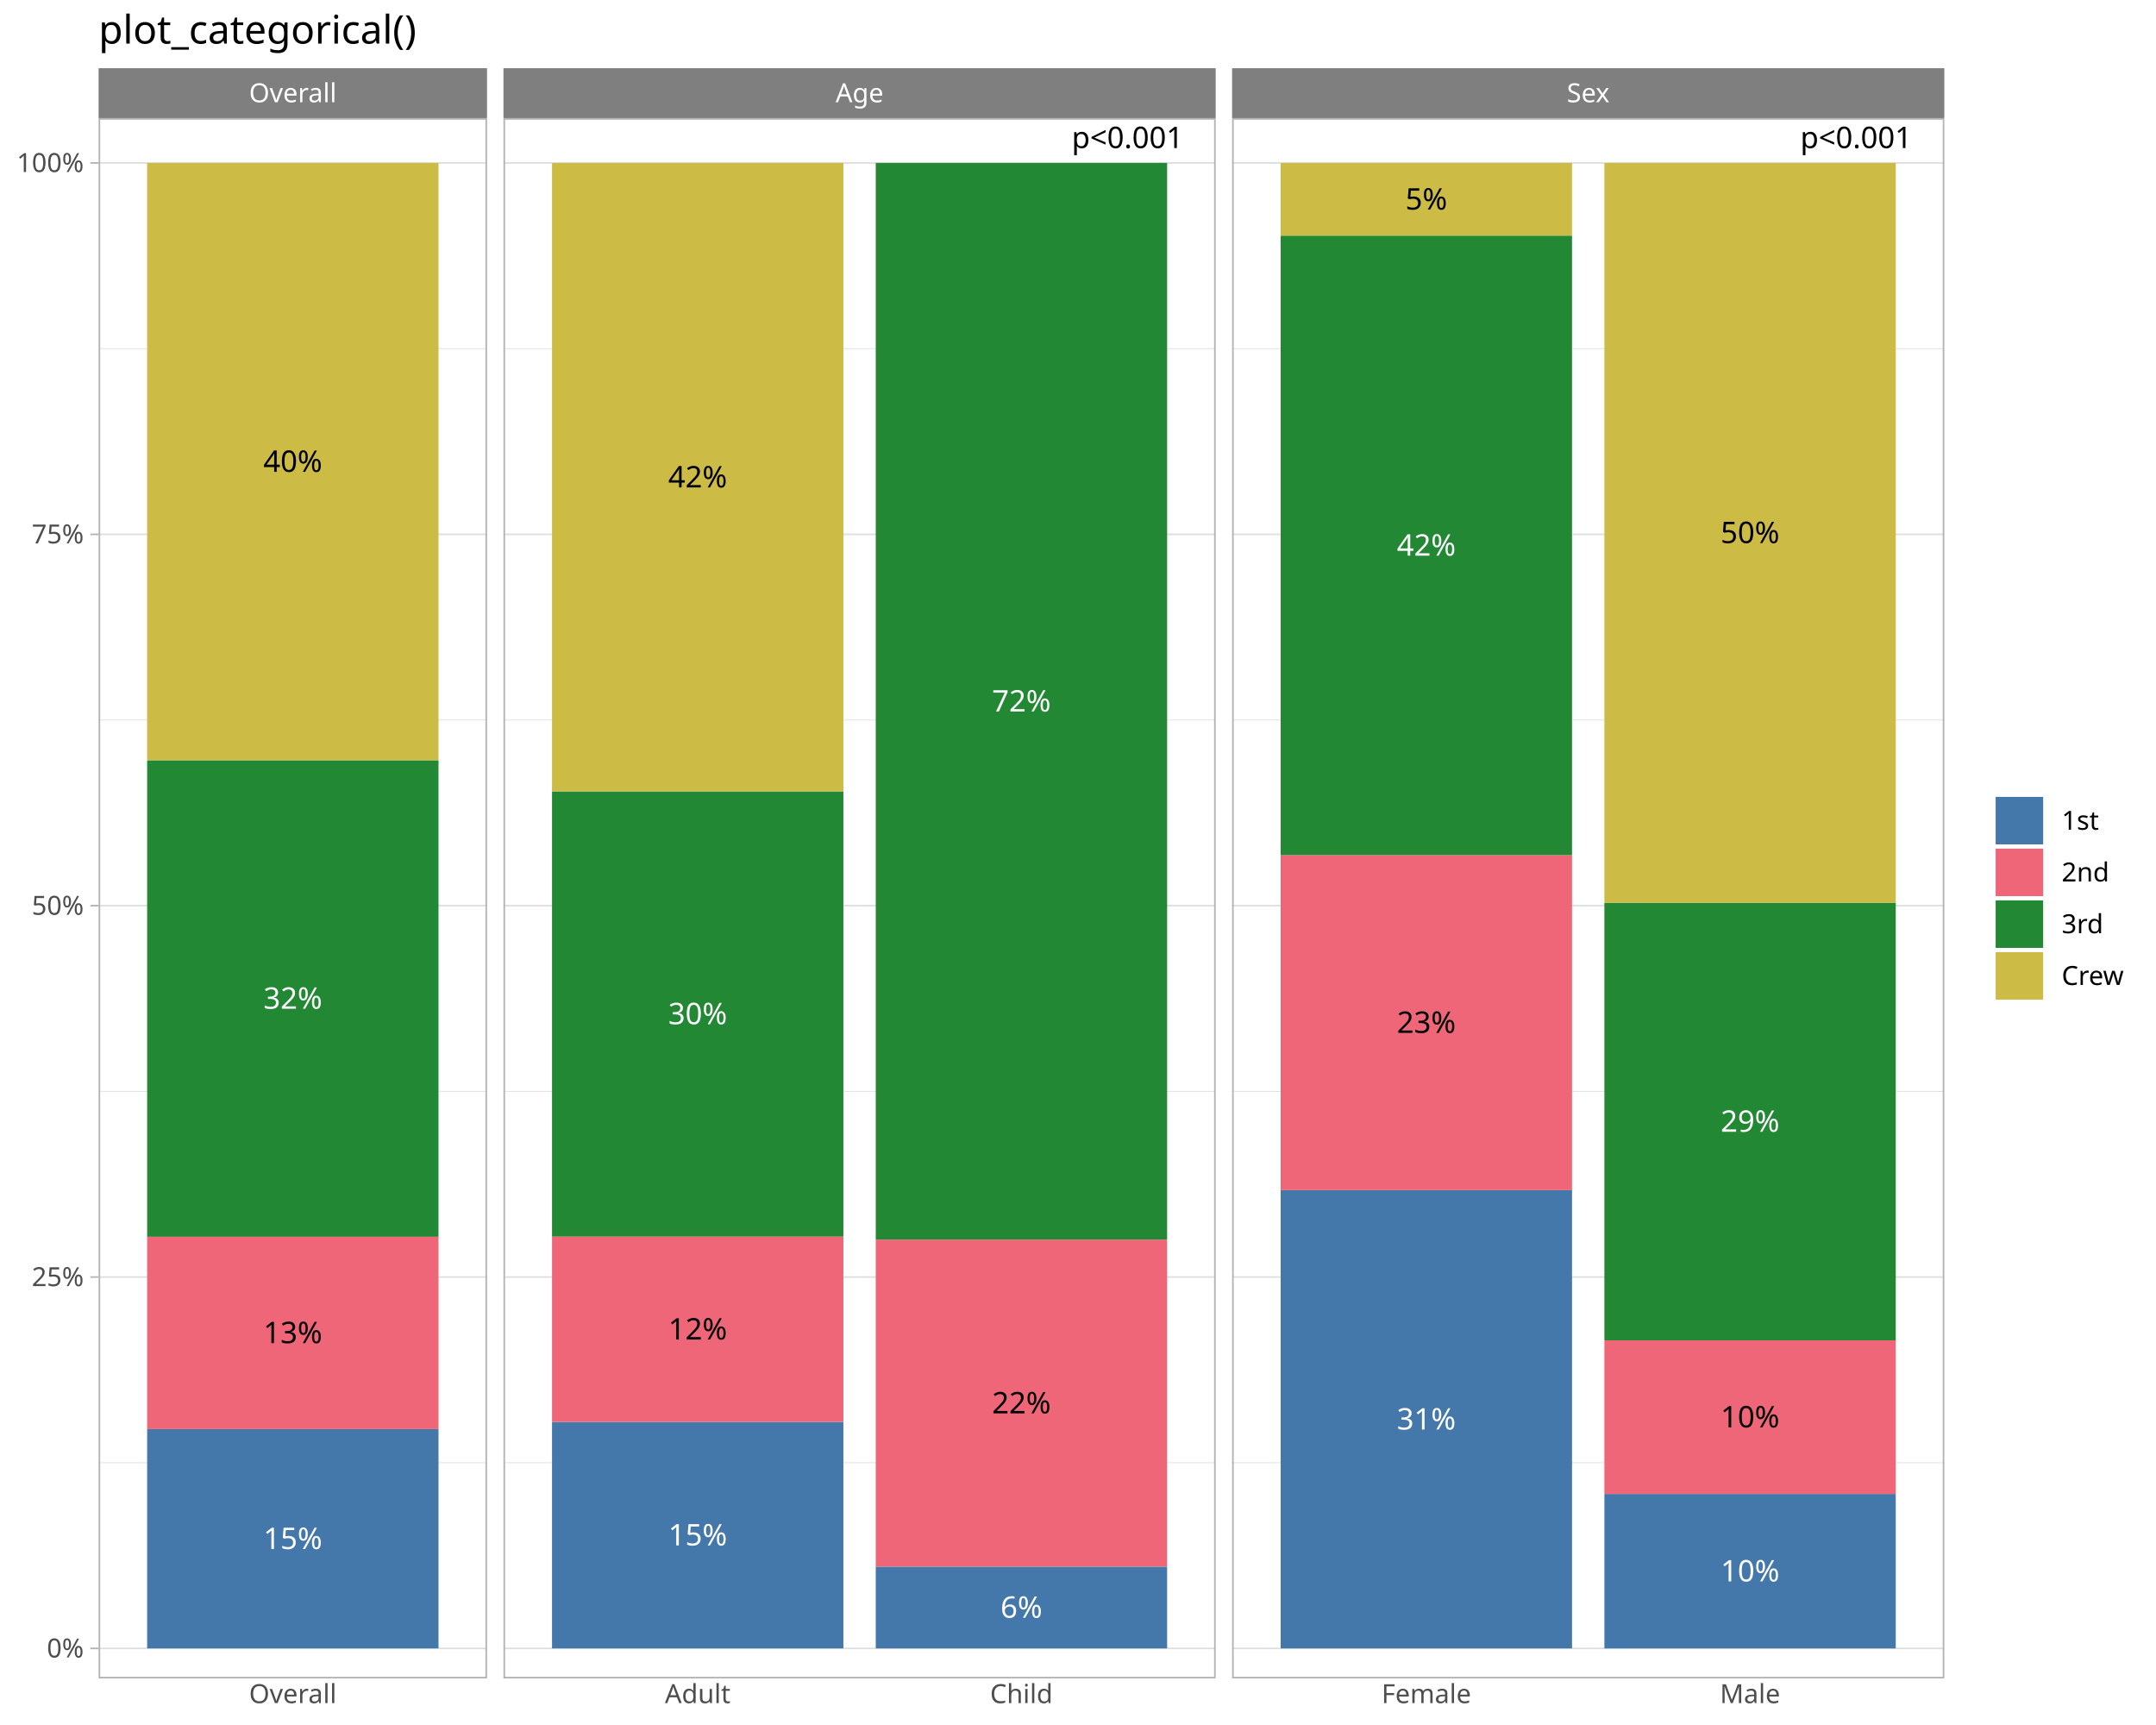
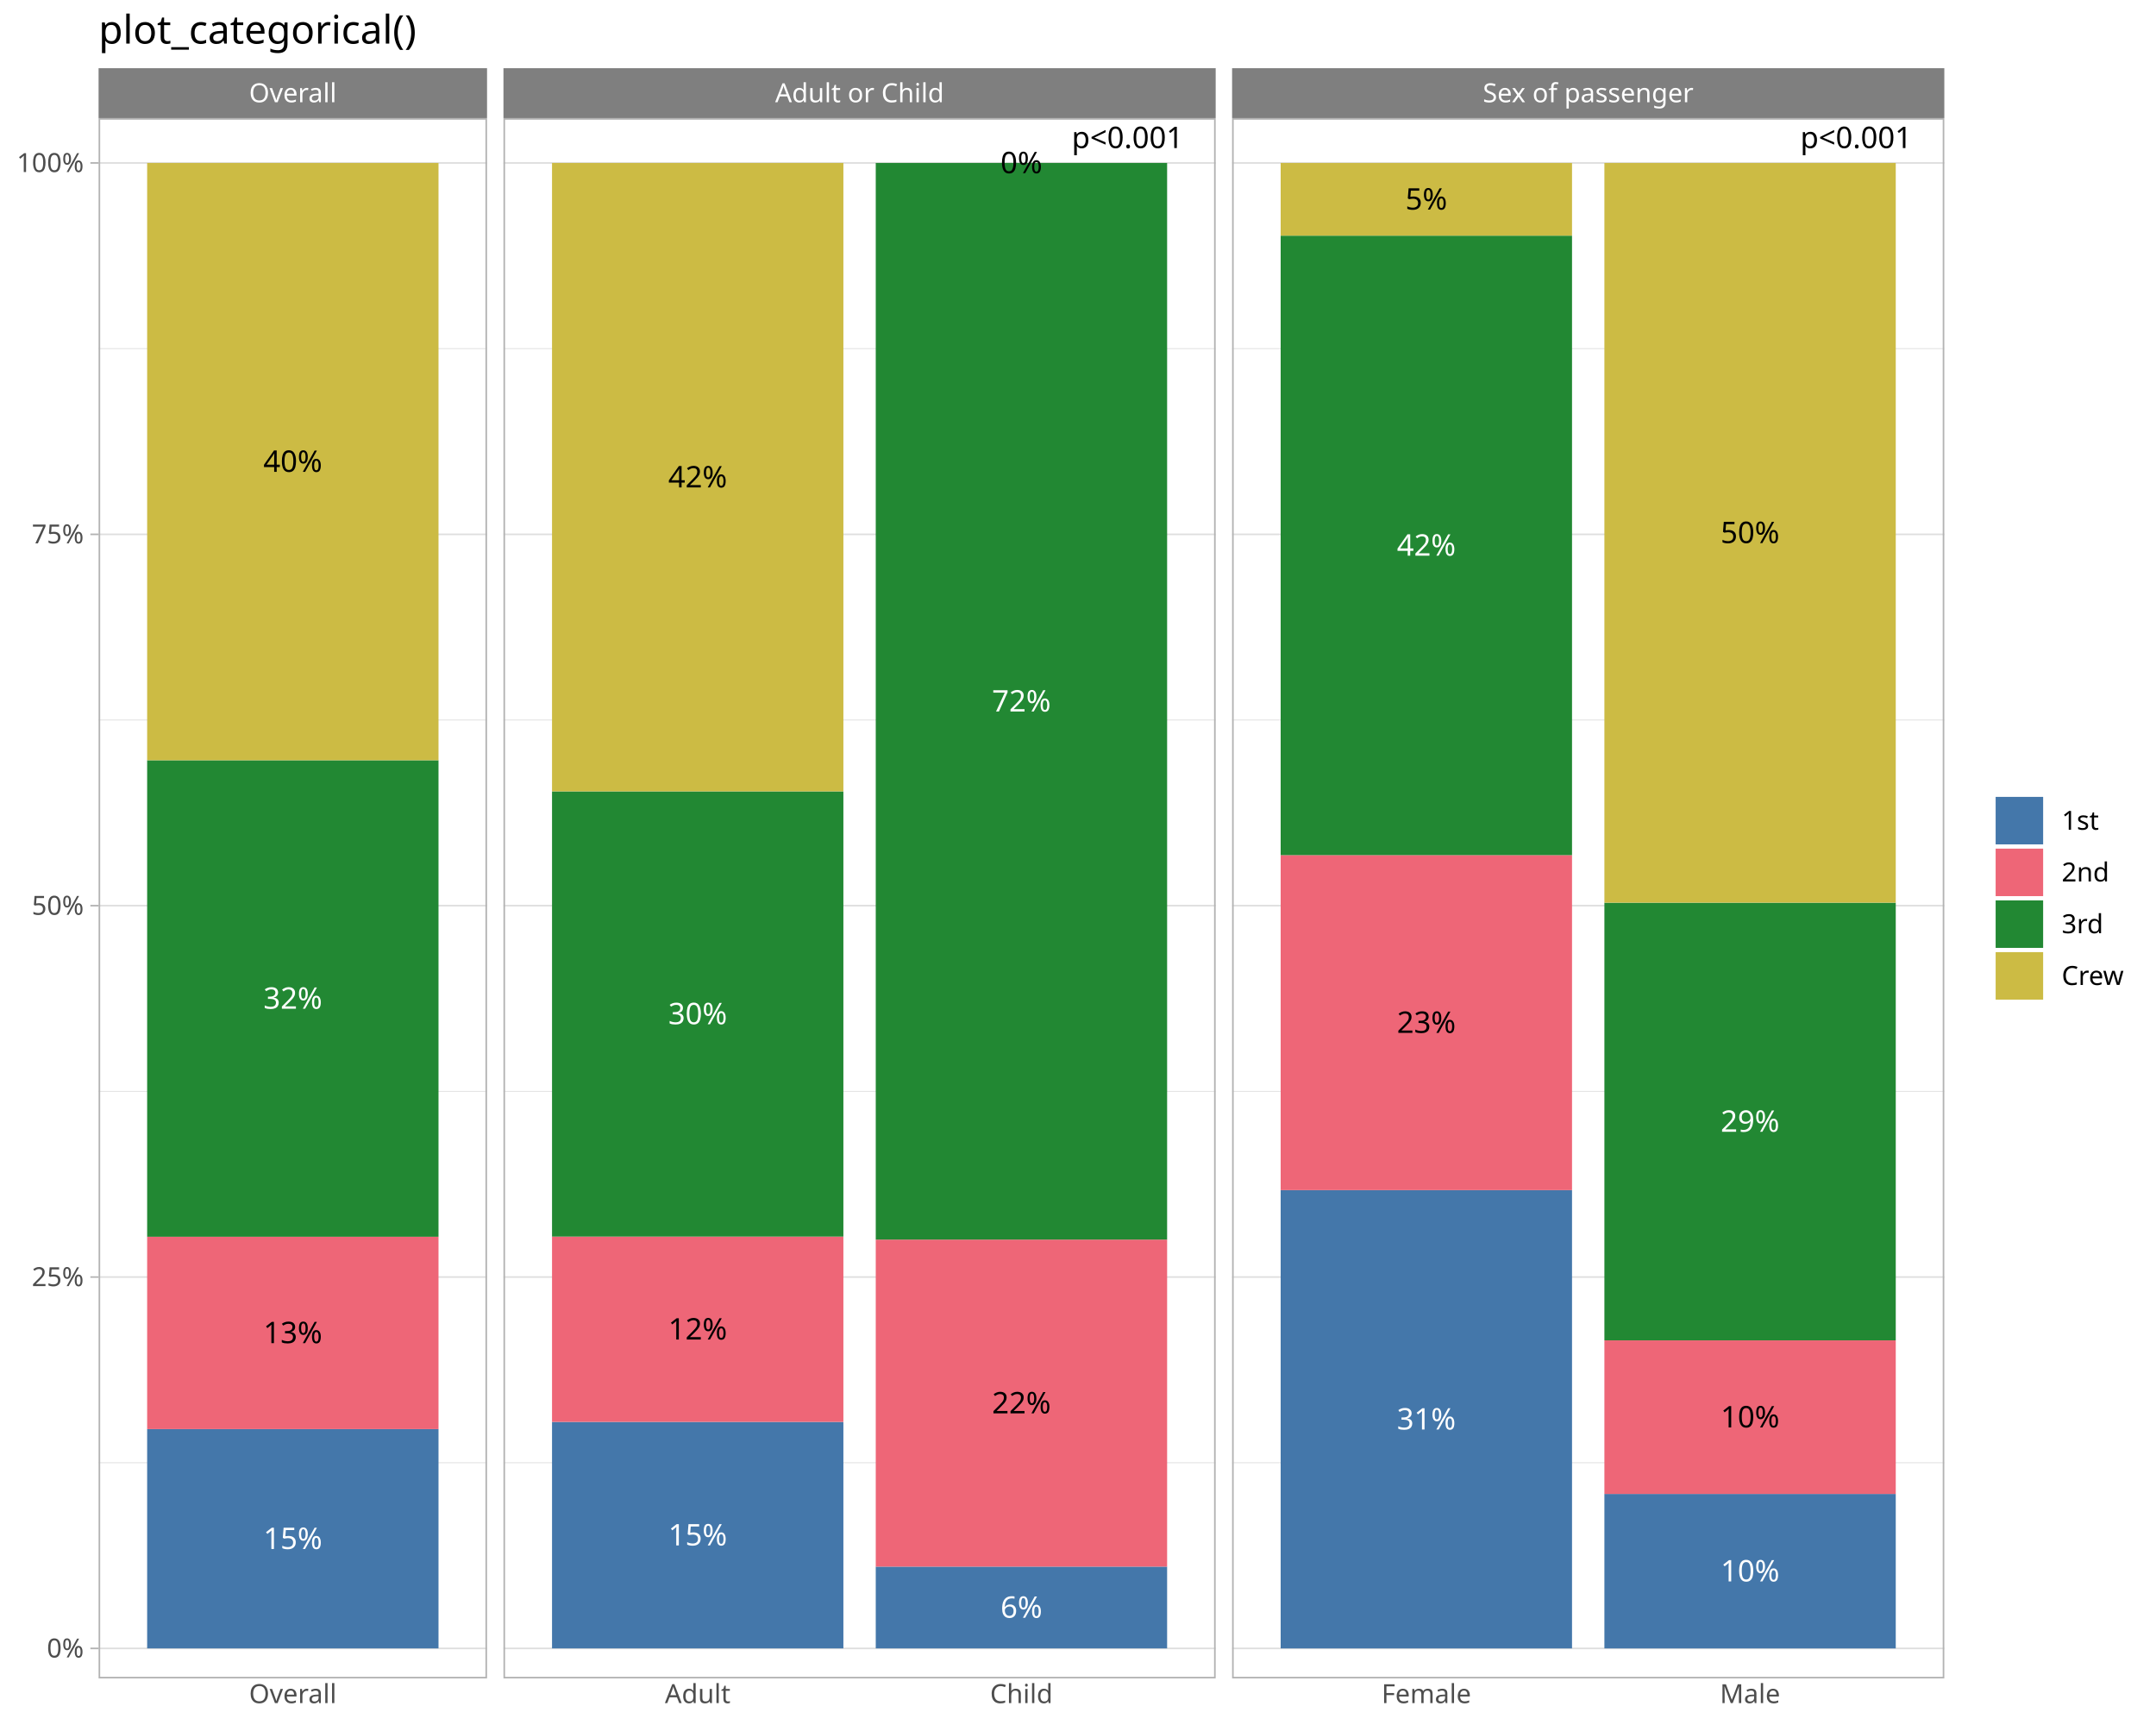
<svg xmlns="http://www.w3.org/2000/svg" class="svglite" data-engine-version="2.0" width="720.00pt" height="576.00pt" viewBox="0 0 720.00 576.00">
  <defs>
    <style type="text/css">
    .svglite line, .svglite polyline, .svglite polygon, .svglite path, .svglite rect, .svglite circle {
      fill: none;
      stroke: #000000;
      stroke-linecap: round;
      stroke-linejoin: round;
      stroke-miterlimit: 10.00;
    }
  </style>
  </defs>
  <rect width="100%" height="100%" style="stroke: none; fill: #FFFFFF;" />
  <defs>
    <clipPath id="cpMC4wMHw3MjAuMDB8MC4wMHw1NzYuMDA=">
      <rect x="0.00" y="0.00" width="720.00" height="576.00" />
    </clipPath>
  </defs>
  <g clip-path="url(#cpMC4wMHw3MjAuMDB8MC4wMHw1NzYuMDA=)">
    <rect x="0.00" y="0.00" width="720.00" height="576.00" style="stroke-width: 1.07; stroke: #FFFFFF; fill: #FFFFFF;" />
  </g>
  <defs>
    <clipPath id="cpMzIuOTJ8MTYyLjY1fDM5LjQzfDU2MC40NQ==">
      <rect x="32.92" y="39.43" width="129.73" height="521.01" />
    </clipPath>
  </defs>
  <g clip-path="url(#cpMzIuOTJ8MTYyLjY1fDM5LjQzfDU2MC40NQ==)">
    <rect x="32.92" y="39.43" width="129.73" height="521.01" style="stroke-width: 1.07; stroke: none; fill: #FFFFFF;" />
    <polyline points="32.92,488.42 162.65,488.42 " style="stroke-width: 0.27; stroke: #DEDEDE; stroke-linecap: butt;" />
    <polyline points="32.92,364.42 162.65,364.42 " style="stroke-width: 0.27; stroke: #DEDEDE; stroke-linecap: butt;" />
    <polyline points="32.92,240.42 162.65,240.42 " style="stroke-width: 0.27; stroke: #DEDEDE; stroke-linecap: butt;" />
    <polyline points="32.92,116.41 162.65,116.41 " style="stroke-width: 0.27; stroke: #DEDEDE; stroke-linecap: butt;" />
    <polyline points="32.92,550.43 162.65,550.43 " style="stroke-width: 0.53; stroke: #DEDEDE; stroke-linecap: butt;" />
    <polyline points="32.92,426.42 162.65,426.42 " style="stroke-width: 0.53; stroke: #DEDEDE; stroke-linecap: butt;" />
    <polyline points="32.92,302.42 162.65,302.42 " style="stroke-width: 0.53; stroke: #DEDEDE; stroke-linecap: butt;" />
    <polyline points="32.92,178.42 162.65,178.42 " style="stroke-width: 0.53; stroke: #DEDEDE; stroke-linecap: butt;" />
    <polyline points="32.92,54.41 162.65,54.41 " style="stroke-width: 0.53; stroke: #DEDEDE; stroke-linecap: butt;" />
    <rect x="49.14" y="477.18" width="97.30" height="73.24" style="stroke-width: 1.07; stroke: none; stroke-linecap: butt; stroke-linejoin: miter; fill: #4477AA;" />
    <rect x="49.14" y="412.96" width="97.30" height="64.23" style="stroke-width: 1.07; stroke: none; stroke-linecap: butt; stroke-linejoin: miter; fill: #EE6677;" />
    <rect x="49.14" y="253.86" width="97.30" height="159.10" style="stroke-width: 1.07; stroke: none; stroke-linecap: butt; stroke-linejoin: miter; fill: #228833;" />
    <rect x="49.14" y="54.41" width="97.30" height="199.44" style="stroke-width: 1.07; stroke: none; stroke-linecap: butt; stroke-linejoin: miter; fill: #CCBB44;" />
    <text x="97.79" y="517.23" text-anchor="middle" style="font-size: 9.96px; fill: #FFFFFF; font-family: sans;" textLength="19.93px" lengthAdjust="spacingAndGlyphs">15%</text>
    <text x="97.79" y="448.50" text-anchor="middle" style="font-size: 9.96px; font-family: sans;" textLength="19.93px" lengthAdjust="spacingAndGlyphs">13%</text>
    <text x="97.79" y="336.83" text-anchor="middle" style="font-size: 9.96px; fill: #FFFFFF; font-family: sans;" textLength="19.93px" lengthAdjust="spacingAndGlyphs">32%</text>
    <text x="97.79" y="157.56" text-anchor="middle" style="font-size: 9.96px; font-family: sans;" textLength="19.93px" lengthAdjust="spacingAndGlyphs">40%</text>
    <rect x="32.92" y="39.43" width="129.73" height="521.01" style="stroke-width: 1.07; stroke: #B3B3B3;" />
  </g>
  <g clip-path="url(#cpMC4wMHw3MjAuMDB8MC4wMHw1NzYuMDA=)">
</g>
  <defs>
    <clipPath id="cpMTY4LjEzfDQwNS45OHwzOS40M3w1NjAuNDU=">
      <rect x="168.13" y="39.43" width="237.85" height="521.01" />
    </clipPath>
  </defs>
  <g clip-path="url(#cpMTY4LjEzfDQwNS45OHwzOS40M3w1NjAuNDU=)">
    <rect x="168.13" y="39.43" width="237.85" height="521.01" style="stroke-width: 1.07; stroke: none; fill: #FFFFFF;" />
    <polyline points="168.13,488.42 405.98,488.42 " style="stroke-width: 0.27; stroke: #DEDEDE; stroke-linecap: butt;" />
    <polyline points="168.13,364.42 405.98,364.42 " style="stroke-width: 0.27; stroke: #DEDEDE; stroke-linecap: butt;" />
    <polyline points="168.13,240.42 405.98,240.42 " style="stroke-width: 0.27; stroke: #DEDEDE; stroke-linecap: butt;" />
    <polyline points="168.13,116.41 405.98,116.41 " style="stroke-width: 0.27; stroke: #DEDEDE; stroke-linecap: butt;" />
    <polyline points="168.13,550.43 405.98,550.43 " style="stroke-width: 0.53; stroke: #DEDEDE; stroke-linecap: butt;" />
    <polyline points="168.13,426.42 405.98,426.42 " style="stroke-width: 0.53; stroke: #DEDEDE; stroke-linecap: butt;" />
    <polyline points="168.13,302.42 405.98,302.42 " style="stroke-width: 0.53; stroke: #DEDEDE; stroke-linecap: butt;" />
    <polyline points="168.13,178.42 405.98,178.42 " style="stroke-width: 0.53; stroke: #DEDEDE; stroke-linecap: butt;" />
    <polyline points="168.13,54.41 405.98,54.41 " style="stroke-width: 0.53; stroke: #DEDEDE; stroke-linecap: butt;" />
    <rect x="184.35" y="474.79" width="97.30" height="75.63" style="stroke-width: 1.07; stroke: none; stroke-linecap: butt; stroke-linejoin: miter; fill: #4477AA;" />
    <rect x="184.35" y="412.91" width="97.30" height="61.88" style="stroke-width: 1.07; stroke: none; stroke-linecap: butt; stroke-linejoin: miter; fill: #EE6677;" />
    <rect x="184.35" y="264.25" width="97.30" height="148.66" style="stroke-width: 1.07; stroke: none; stroke-linecap: butt; stroke-linejoin: miter; fill: #228833;" />
    <rect x="184.35" y="54.41" width="97.30" height="209.83" style="stroke-width: 1.07; stroke: none; stroke-linecap: butt; stroke-linejoin: miter; fill: #CCBB44;" />
    <rect x="292.46" y="523.12" width="97.30" height="27.30" style="stroke-width: 1.07; stroke: none; stroke-linecap: butt; stroke-linejoin: miter; fill: #4477AA;" />
    <rect x="292.46" y="413.91" width="97.30" height="109.21" style="stroke-width: 1.07; stroke: none; stroke-linecap: butt; stroke-linejoin: miter; fill: #EE6677;" />
    <rect x="292.46" y="54.41" width="97.30" height="359.50" style="stroke-width: 1.07; stroke: none; stroke-linecap: butt; stroke-linejoin: miter; fill: #228833;" />
+     <rect x="292.46" y="54.41" width="97.30" height="0.00" style="stroke-width: 1.07; stroke: none; stroke-linecap: butt; stroke-linejoin: miter; fill: #CCBB44;" />
    <text x="395.17" y="49.45" text-anchor="end" style="font-size: 9.96px; font-family: sans;" textLength="36.28px" lengthAdjust="spacingAndGlyphs">p&lt;0.001</text>
    <text x="233.00" y="516.04" text-anchor="middle" style="font-size: 9.96px; fill: #FFFFFF; font-family: sans;" textLength="19.93px" lengthAdjust="spacingAndGlyphs">15%</text>
    <text x="233.00" y="447.28" text-anchor="middle" style="font-size: 9.96px; font-family: sans;" textLength="19.93px" lengthAdjust="spacingAndGlyphs">12%</text>
    <text x="233.00" y="342.00" text-anchor="middle" style="font-size: 9.96px; fill: #FFFFFF; font-family: sans;" textLength="19.93px" lengthAdjust="spacingAndGlyphs">30%</text>
    <text x="233.00" y="162.76" text-anchor="middle" style="font-size: 9.96px; font-family: sans;" textLength="19.93px" lengthAdjust="spacingAndGlyphs">42%</text>
    <text x="341.11" y="540.20" text-anchor="middle" style="font-size: 9.96px; fill: #FFFFFF; font-family: sans;" textLength="14.39px" lengthAdjust="spacingAndGlyphs">6%</text>
    <text x="341.11" y="471.94" text-anchor="middle" style="font-size: 9.96px; font-family: sans;" textLength="19.93px" lengthAdjust="spacingAndGlyphs">22%</text>
    <text x="341.11" y="237.59" text-anchor="middle" style="font-size: 9.96px; fill: #FFFFFF; font-family: sans;" textLength="19.93px" lengthAdjust="spacingAndGlyphs">72%</text>
+     <text x="341.11" y="57.84" text-anchor="middle" style="font-size: 9.96px; font-family: sans;" textLength="14.39px" lengthAdjust="spacingAndGlyphs">0%</text>
    <rect x="168.13" y="39.43" width="237.85" height="521.01" style="stroke-width: 1.07; stroke: #B3B3B3;" />
  </g>
  <g clip-path="url(#cpMC4wMHw3MjAuMDB8MC4wMHw1NzYuMDA=)">
</g>
  <defs>
    <clipPath id="cpNDExLjQ2fDY0OS4zMHwzOS40M3w1NjAuNDU=">
      <rect x="411.46" y="39.43" width="237.85" height="521.01" />
    </clipPath>
  </defs>
  <g clip-path="url(#cpNDExLjQ2fDY0OS4zMHwzOS40M3w1NjAuNDU=)">
    <rect x="411.46" y="39.43" width="237.85" height="521.01" style="stroke-width: 1.07; stroke: none; fill: #FFFFFF;" />
    <polyline points="411.46,488.42 649.30,488.42 " style="stroke-width: 0.27; stroke: #DEDEDE; stroke-linecap: butt;" />
    <polyline points="411.46,364.42 649.30,364.42 " style="stroke-width: 0.27; stroke: #DEDEDE; stroke-linecap: butt;" />
    <polyline points="411.46,240.42 649.30,240.42 " style="stroke-width: 0.27; stroke: #DEDEDE; stroke-linecap: butt;" />
    <polyline points="411.46,116.41 649.30,116.41 " style="stroke-width: 0.27; stroke: #DEDEDE; stroke-linecap: butt;" />
    <polyline points="411.46,550.43 649.30,550.43 " style="stroke-width: 0.53; stroke: #DEDEDE; stroke-linecap: butt;" />
    <polyline points="411.46,426.42 649.30,426.42 " style="stroke-width: 0.53; stroke: #DEDEDE; stroke-linecap: butt;" />
    <polyline points="411.46,302.42 649.30,302.42 " style="stroke-width: 0.53; stroke: #DEDEDE; stroke-linecap: butt;" />
    <polyline points="411.46,178.42 649.30,178.42 " style="stroke-width: 0.53; stroke: #DEDEDE; stroke-linecap: butt;" />
    <polyline points="411.46,54.41 649.30,54.41 " style="stroke-width: 0.53; stroke: #DEDEDE; stroke-linecap: butt;" />
    <rect x="427.68" y="397.40" width="97.30" height="153.03" style="stroke-width: 1.07; stroke: none; stroke-linecap: butt; stroke-linejoin: miter; fill: #4477AA;" />
    <rect x="427.68" y="285.53" width="97.30" height="111.87" style="stroke-width: 1.07; stroke: none; stroke-linecap: butt; stroke-linejoin: miter; fill: #EE6677;" />
    <rect x="427.68" y="78.69" width="97.30" height="206.85" style="stroke-width: 1.07; stroke: none; stroke-linecap: butt; stroke-linejoin: miter; fill: #228833;" />
    <rect x="427.68" y="54.41" width="97.30" height="24.27" style="stroke-width: 1.07; stroke: none; stroke-linecap: butt; stroke-linejoin: miter; fill: #CCBB44;" />
    <rect x="535.79" y="498.85" width="97.30" height="51.58" style="stroke-width: 1.07; stroke: none; stroke-linecap: butt; stroke-linejoin: miter; fill: #4477AA;" />
    <rect x="535.79" y="447.56" width="97.30" height="51.29" style="stroke-width: 1.07; stroke: none; stroke-linecap: butt; stroke-linejoin: miter; fill: #EE6677;" />
    <rect x="535.79" y="301.42" width="97.30" height="146.14" style="stroke-width: 1.07; stroke: none; stroke-linecap: butt; stroke-linejoin: miter; fill: #228833;" />
    <rect x="535.79" y="54.41" width="97.30" height="247.00" style="stroke-width: 1.07; stroke: none; stroke-linecap: butt; stroke-linejoin: miter; fill: #CCBB44;" />
    <text x="638.49" y="49.45" text-anchor="end" style="font-size: 9.96px; font-family: sans;" textLength="36.28px" lengthAdjust="spacingAndGlyphs">p&lt;0.001</text>
    <text x="476.33" y="477.34" text-anchor="middle" style="font-size: 9.96px; fill: #FFFFFF; font-family: sans;" textLength="19.93px" lengthAdjust="spacingAndGlyphs">31%</text>
    <text x="476.33" y="344.89" text-anchor="middle" style="font-size: 9.96px; font-family: sans;" textLength="19.93px" lengthAdjust="spacingAndGlyphs">23%</text>
    <text x="476.33" y="185.54" text-anchor="middle" style="font-size: 9.96px; fill: #FFFFFF; font-family: sans;" textLength="19.93px" lengthAdjust="spacingAndGlyphs">42%</text>
    <text x="476.33" y="69.98" text-anchor="middle" style="font-size: 9.96px; font-family: sans;" textLength="14.39px" lengthAdjust="spacingAndGlyphs">5%</text>
    <text x="584.44" y="528.06" text-anchor="middle" style="font-size: 9.96px; fill: #FFFFFF; font-family: sans;" textLength="19.93px" lengthAdjust="spacingAndGlyphs">10%</text>
    <text x="584.44" y="476.63" text-anchor="middle" style="font-size: 9.96px; font-family: sans;" textLength="19.93px" lengthAdjust="spacingAndGlyphs">10%</text>
    <text x="584.44" y="377.91" text-anchor="middle" style="font-size: 9.96px; fill: #FFFFFF; font-family: sans;" textLength="19.93px" lengthAdjust="spacingAndGlyphs">29%</text>
    <text x="584.44" y="181.34" text-anchor="middle" style="font-size: 9.96px; font-family: sans;" textLength="19.93px" lengthAdjust="spacingAndGlyphs">50%</text>
    <rect x="411.46" y="39.43" width="237.85" height="521.01" style="stroke-width: 1.07; stroke: #B3B3B3;" />
  </g>
  <g clip-path="url(#cpMC4wMHw3MjAuMDB8MC4wMHw1NzYuMDA=)">
</g>
  <defs>
    <clipPath id="cpMzIuOTJ8MTYyLjY1fDIyLjc4fDM5LjQz">
      <rect x="32.92" y="22.78" width="129.73" height="16.65" />
    </clipPath>
  </defs>
  <g clip-path="url(#cpMzIuOTJ8MTYyLjY1fDIyLjc4fDM5LjQz)">
    <rect x="32.92" y="22.78" width="129.73" height="16.65" style="stroke-width: 1.07; stroke: none; fill: #7F7F7F;" />
    <text x="97.79" y="34.14" text-anchor="middle" style="font-size: 8.80px; fill: #FFFFFF; font-family: sans;" textLength="27.88px" lengthAdjust="spacingAndGlyphs">Overall</text>
  </g>
  <g clip-path="url(#cpMC4wMHw3MjAuMDB8MC4wMHw1NzYuMDA=)">
</g>
  <defs>
    <clipPath id="cpMTY4LjEzfDQwNS45OHwyMi43OHwzOS40Mw==">
      <rect x="168.13" y="22.78" width="237.85" height="16.65" />
    </clipPath>
  </defs>
  <g clip-path="url(#cpMTY4LjEzfDQwNS45OHwyMi43OHwzOS40Mw==)">
    <rect x="168.13" y="22.78" width="237.85" height="16.65" style="stroke-width: 1.07; stroke: none; fill: #7F7F7F;" />
-     <text x="287.06" y="34.14" text-anchor="middle" style="font-size: 8.80px; fill: #FFFFFF; font-family: sans;" textLength="15.66px" lengthAdjust="spacingAndGlyphs">Age</text>
+     <text x="287.06" y="34.14" text-anchor="middle" style="font-size: 8.80px; fill: #FFFFFF; font-family: sans;" textLength="52.83px" lengthAdjust="spacingAndGlyphs">Adult or Child</text>
  </g>
  <g clip-path="url(#cpMC4wMHw3MjAuMDB8MC4wMHw1NzYuMDA=)">
</g>
  <defs>
    <clipPath id="cpNDExLjQ2fDY0OS4zMHwyMi43OHwzOS40Mw==">
      <rect x="411.46" y="22.78" width="237.85" height="16.65" />
    </clipPath>
  </defs>
  <g clip-path="url(#cpNDExLjQ2fDY0OS4zMHwyMi43OHwzOS40Mw==)">
    <rect x="411.46" y="22.78" width="237.85" height="16.65" style="stroke-width: 1.07; stroke: none; fill: #7F7F7F;" />
-     <text x="530.38" y="34.14" text-anchor="middle" style="font-size: 8.80px; fill: #FFFFFF; font-family: sans;" textLength="15.17px" lengthAdjust="spacingAndGlyphs">Sex</text>
+     <text x="530.38" y="34.14" text-anchor="middle" style="font-size: 8.80px; fill: #FFFFFF; font-family: sans;" textLength="68.50px" lengthAdjust="spacingAndGlyphs">Sex of passenger</text>
  </g>
  <g clip-path="url(#cpMC4wMHw3MjAuMDB8MC4wMHw1NzYuMDA=)">
    <text x="97.79" y="568.69" text-anchor="middle" style="font-size: 8.80px; fill: #4D4D4D; font-family: sans;" textLength="27.88px" lengthAdjust="spacingAndGlyphs">Overall</text>
    <text x="233.00" y="568.69" text-anchor="middle" style="font-size: 8.80px; fill: #4D4D4D; font-family: sans;" textLength="20.06px" lengthAdjust="spacingAndGlyphs">Adult</text>
    <text x="341.11" y="568.69" text-anchor="middle" style="font-size: 8.80px; fill: #4D4D4D; font-family: sans;" textLength="20.05px" lengthAdjust="spacingAndGlyphs">Child</text>
    <text x="476.33" y="568.69" text-anchor="middle" style="font-size: 8.80px; fill: #4D4D4D; font-family: sans;" textLength="29.35px" lengthAdjust="spacingAndGlyphs">Female</text>
    <text x="584.44" y="568.69" text-anchor="middle" style="font-size: 8.80px; fill: #4D4D4D; font-family: sans;" textLength="19.08px" lengthAdjust="spacingAndGlyphs">Male</text>
    <text x="27.99" y="553.45" text-anchor="end" style="font-size: 8.80px; fill: #4D4D4D; font-family: sans;" textLength="12.72px" lengthAdjust="spacingAndGlyphs">0%</text>
    <text x="27.99" y="429.45" text-anchor="end" style="font-size: 8.80px; fill: #4D4D4D; font-family: sans;" textLength="17.61px" lengthAdjust="spacingAndGlyphs">25%</text>
    <text x="27.99" y="305.45" text-anchor="end" style="font-size: 8.80px; fill: #4D4D4D; font-family: sans;" textLength="17.61px" lengthAdjust="spacingAndGlyphs">50%</text>
    <text x="27.99" y="181.44" text-anchor="end" style="font-size: 8.80px; fill: #4D4D4D; font-family: sans;" textLength="17.61px" lengthAdjust="spacingAndGlyphs">75%</text>
    <text x="27.99" y="57.44" text-anchor="end" style="font-size: 8.80px; fill: #4D4D4D; font-family: sans;" textLength="22.51px" lengthAdjust="spacingAndGlyphs">100%</text>
    <polyline points="30.18,550.43 32.92,550.43 " style="stroke-width: 0.53; stroke: #B3B3B3; stroke-linecap: butt;" />
    <polyline points="30.18,426.42 32.92,426.42 " style="stroke-width: 0.53; stroke: #B3B3B3; stroke-linecap: butt;" />
    <polyline points="30.18,302.42 32.92,302.42 " style="stroke-width: 0.53; stroke: #B3B3B3; stroke-linecap: butt;" />
    <polyline points="30.18,178.42 32.92,178.42 " style="stroke-width: 0.53; stroke: #B3B3B3; stroke-linecap: butt;" />
    <polyline points="30.18,54.41 32.92,54.41 " style="stroke-width: 0.53; stroke: #B3B3B3; stroke-linecap: butt;" />
    <rect x="660.26" y="259.90" width="54.26" height="80.08" style="stroke-width: 1.07; stroke: none; fill: #FFFFFF;" />
    <rect x="665.74" y="265.38" width="17.28" height="17.28" style="stroke-width: 1.07; stroke: none; fill: #FFFFFF;" />
    <rect x="666.45" y="266.09" width="15.86" height="15.86" style="stroke-width: 1.07; stroke: none; stroke-linecap: butt; stroke-linejoin: miter; fill: #4477AA;" />
    <rect x="665.74" y="282.66" width="17.28" height="17.28" style="stroke-width: 1.07; stroke: none; fill: #FFFFFF;" />
    <rect x="666.45" y="283.37" width="15.86" height="15.86" style="stroke-width: 1.07; stroke: none; stroke-linecap: butt; stroke-linejoin: miter; fill: #EE6677;" />
    <rect x="665.74" y="299.94" width="17.28" height="17.28" style="stroke-width: 1.07; stroke: none; fill: #FFFFFF;" />
    <rect x="666.45" y="300.65" width="15.86" height="15.86" style="stroke-width: 1.07; stroke: none; stroke-linecap: butt; stroke-linejoin: miter; fill: #228833;" />
    <rect x="665.74" y="317.22" width="17.28" height="17.28" style="stroke-width: 1.07; stroke: none; fill: #FFFFFF;" />
    <rect x="666.45" y="317.93" width="15.86" height="15.86" style="stroke-width: 1.07; stroke: none; stroke-linecap: butt; stroke-linejoin: miter; fill: #CCBB44;" />
    <text x="688.50" y="277.05" style="font-size: 8.80px; font-family: sans;" textLength="11.74px" lengthAdjust="spacingAndGlyphs">1st</text>
    <text x="688.50" y="294.33" style="font-size: 8.80px; font-family: sans;" textLength="14.68px" lengthAdjust="spacingAndGlyphs">2nd</text>
    <text x="688.50" y="311.61" style="font-size: 8.80px; font-family: sans;" textLength="12.72px" lengthAdjust="spacingAndGlyphs">3rd</text>
    <text x="688.50" y="328.89" style="font-size: 8.80px; font-family: sans;" textLength="20.54px" lengthAdjust="spacingAndGlyphs">Crew</text>
    <text x="32.92" y="14.56" style="font-size: 13.20px; font-family: sans;" textLength="101.26px" lengthAdjust="spacingAndGlyphs">plot_categorical()</text>
  </g>
</svg>
